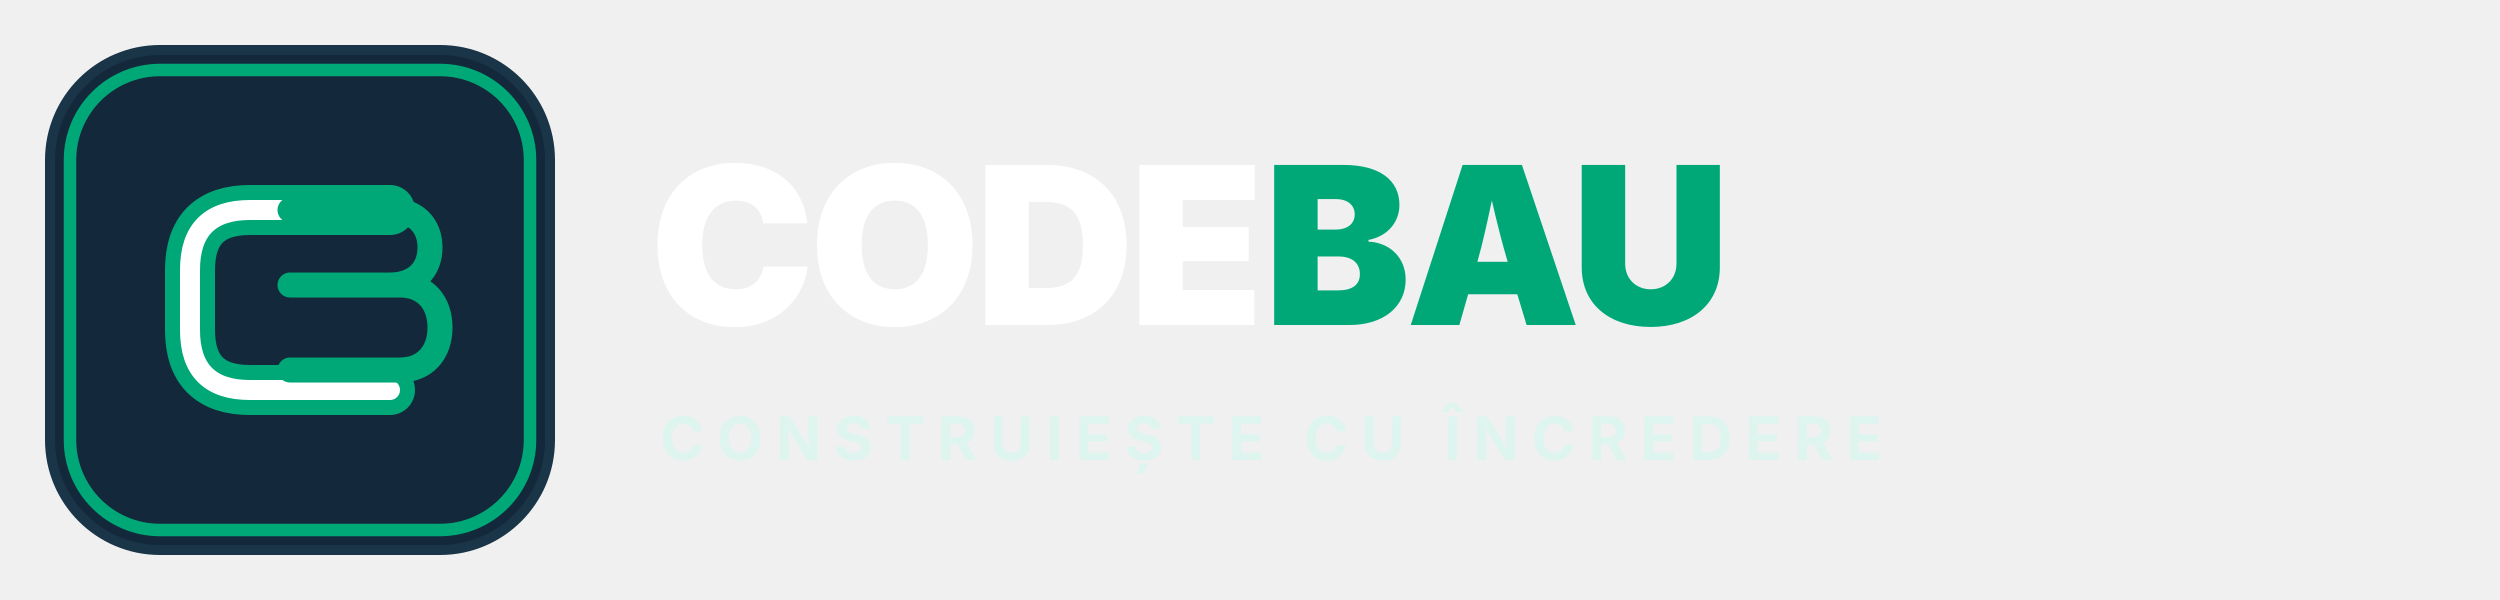
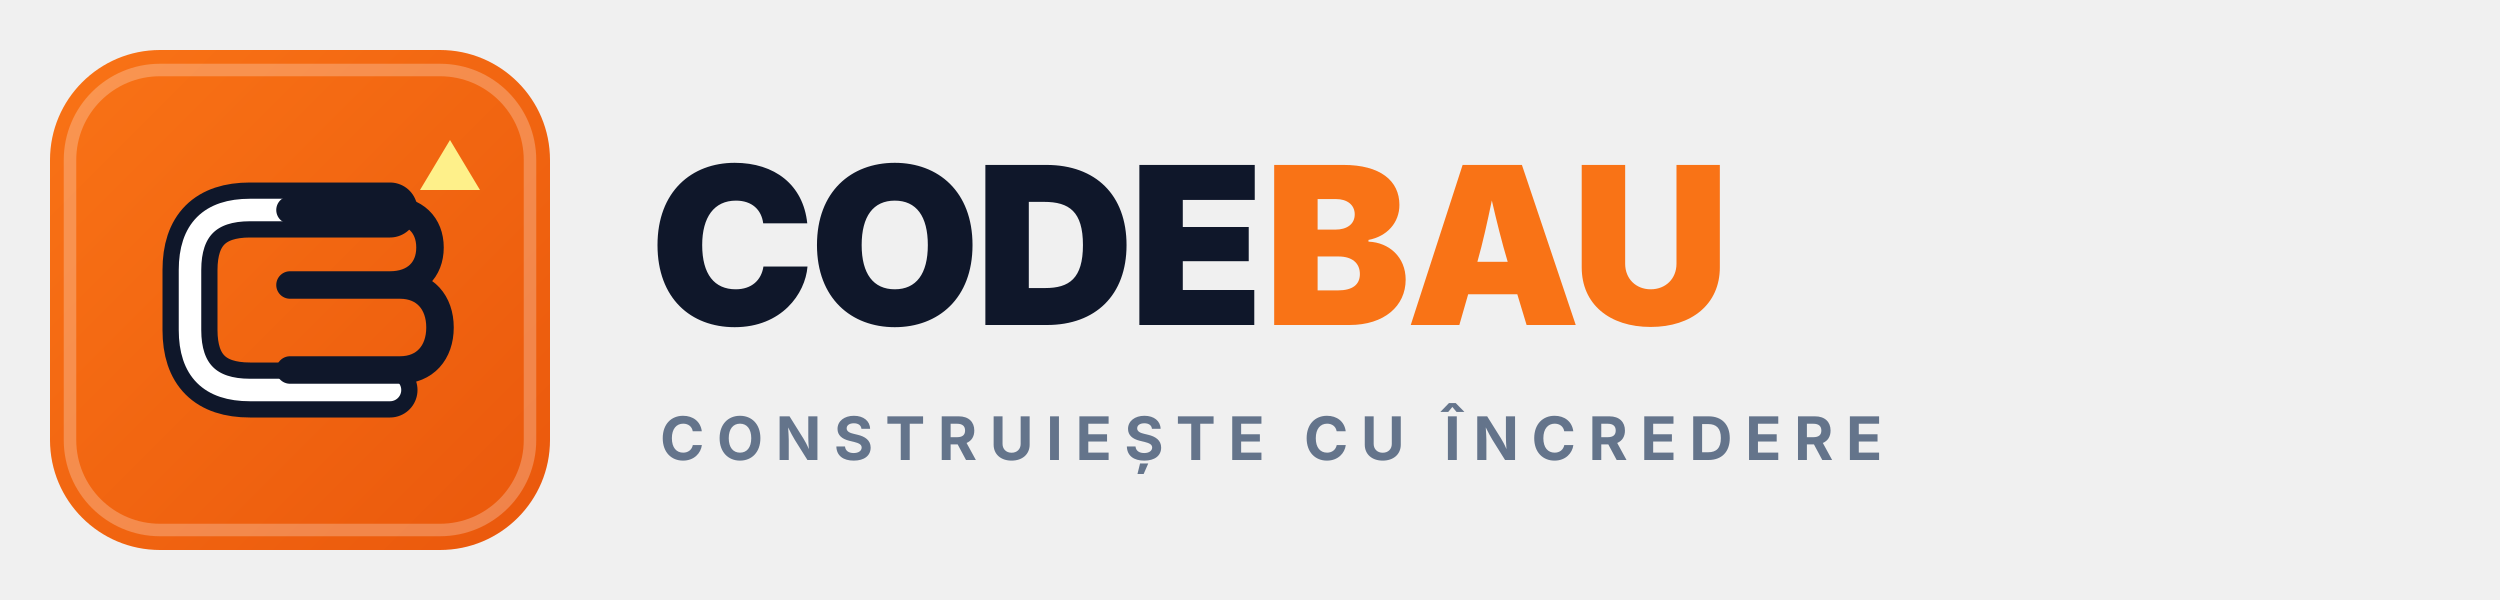
<svg xmlns="http://www.w3.org/2000/svg" viewBox="0 0 500 120" width="100%" height="100%">
+   <defs>
+     <linearGradient id="cbGradLight" x1="0%" y1="0%" x2="100%" y2="100%">
+       <stop offset="0%" stop-color="#f97316" />
+       <stop offset="100%" stop-color="#ea580c" />
+     </linearGradient>
+   </defs>
  <g transform="translate(10, 10)">
-     <rect x="0" y="0" width="100" height="100" rx="22" fill="#13283A" stroke="#1A3448" stroke-width="2" />
-     <rect x="4" y="4" width="92" height="92" rx="18" fill="none" stroke="#00A878" stroke-width="2.5" />
-     <path d="M 68 32 L 40 32 C 32 32 28 36 28 44 L 28 56 C 28 64 32 68 40 68 L 68 68" fill="none" stroke="#00A878" stroke-width="10" stroke-linecap="round" stroke-linejoin="round" />
-     <path d="M 68 32 L 40 32 C 32 32 28 36 28 44 L 28 56 C 28 64 32 68 40 68 L 68 68" fill="none" stroke="#FFFFFF" stroke-width="4" stroke-linecap="round" stroke-linejoin="round" />
-     <path d="M 48 32 L 68 32 C 73 32 76 35 76 39.5 C 76 44 73 47 68 47 L 48 47 L 70 47 C 75 47 78 50.5 78 55.5 C 78 60.5 75 64 70 64 L 48 64" fill="none" stroke="#00A878" stroke-width="5" stroke-linecap="round" stroke-linejoin="round" />
+     <rect x="0" y="0" width="100" height="100" rx="22" fill="url(#cbGradLight)" />
+     <rect x="4" y="4" width="92" height="92" rx="18" fill="none" stroke="#ffffff" stroke-opacity="0.25" stroke-width="2.5" />
+     <path d="M 68 32 L 40 32 C 32 32 28 36 28 44 L 28 56 C 28 64 32 68 40 68 L 68 68" fill="none" stroke="#0f172a" stroke-width="11" stroke-linecap="round" stroke-linejoin="round" />
+     <path d="M 68 32 L 40 32 C 32 32 28 36 28 44 L 28 56 C 28 64 32 68 40 68 L 68 68" fill="none" stroke="#FFFFFF" stroke-width="4.5" stroke-linecap="round" stroke-linejoin="round" />
+     <path d="M 48 32 L 68 32 C 73 32 76 35 76 39.5 C 76 44 73 47 68 47 L 48 47 L 70 47 C 75 47 78 50.5 78 55.5 C 78 60.5 75 64 70 64 L 48 64" fill="none" stroke="#0f172a" stroke-width="5.5" stroke-linecap="round" stroke-linejoin="round" />
+     <polygon points="80,18 86,28 74,28" fill="#fef08a" />
  </g>
-   <text x="130" y="65" font-family="'Manrope', 'Inter', system-ui, sans-serif" font-weight="900" font-size="44" letter-spacing="-1" fill="#FFFFFF">
-     CODE<tspan fill="#00A878">BAU</tspan>
+   <text x="130" y="65" font-family="'Manrope', 'Inter', system-ui, sans-serif" font-weight="900" font-size="44" letter-spacing="-1" fill="#0f172a">
+     CODE<tspan fill="#f97316">BAU</tspan>
  </text>
-   <text x="132" y="92" font-family="'Inter', system-ui, sans-serif" font-weight="700" font-size="12" letter-spacing="2.5" fill="#DDF5EE">
+   <text x="132" y="92" font-family="'Inter', system-ui, sans-serif" font-weight="700" font-size="12" letter-spacing="2.5" fill="#64748b">
    CONSTRUIEȘTE CU ÎNCREDERE
  </text>
</svg>
